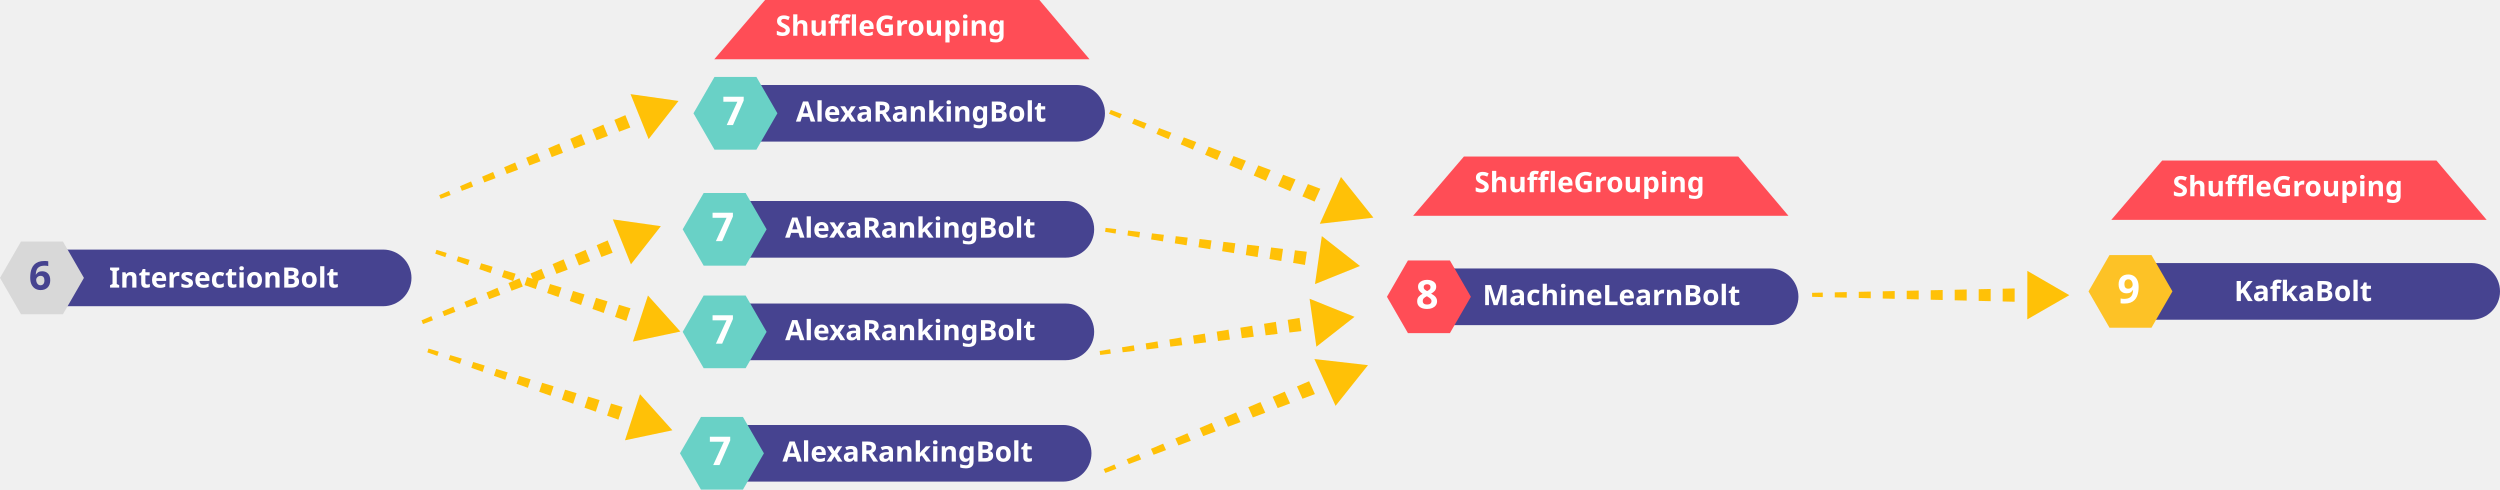
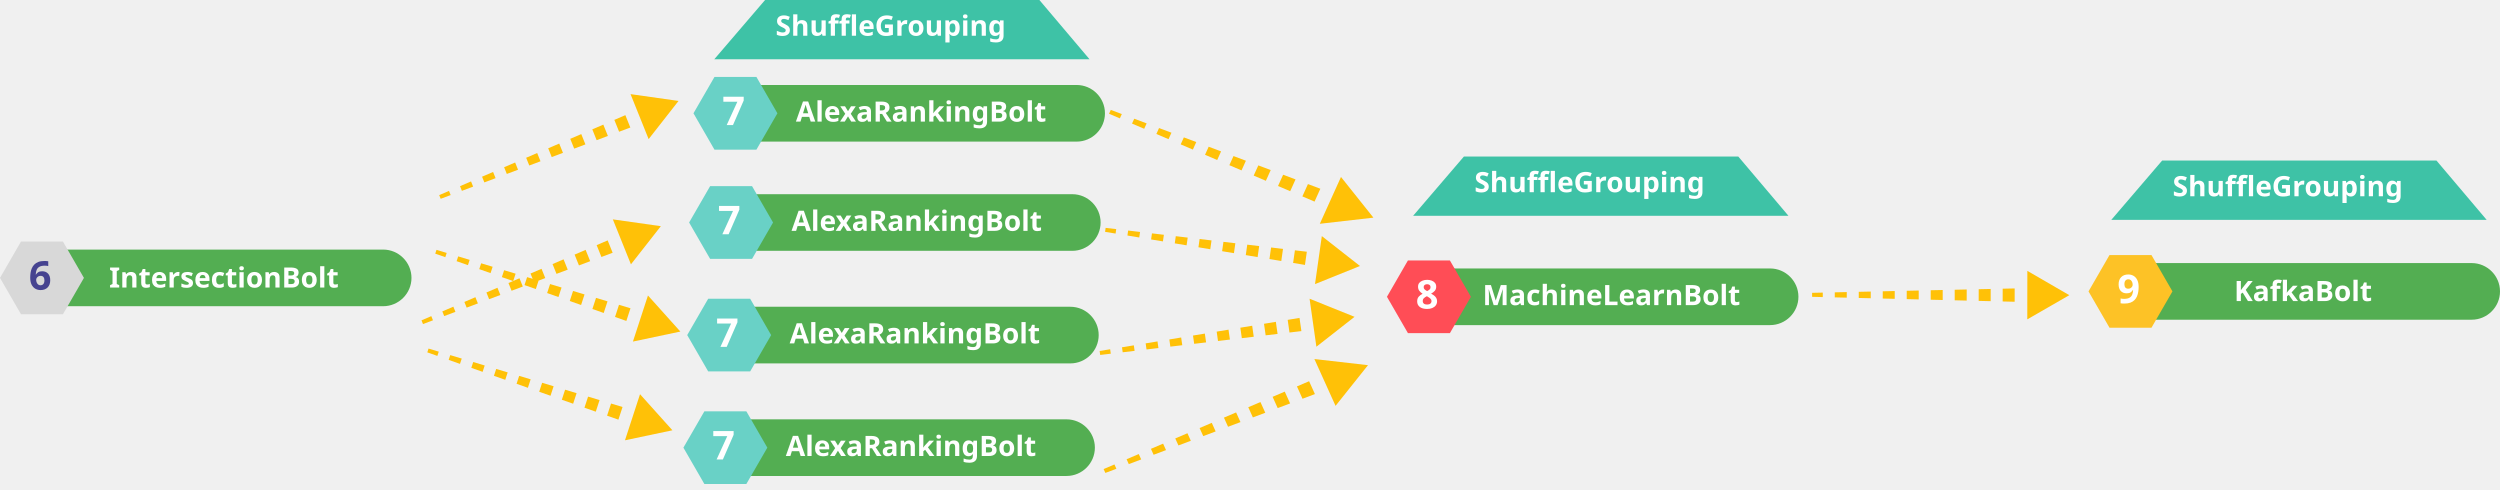
<svg xmlns="http://www.w3.org/2000/svg" width="528.263mm" height="103.462mm" viewBox="0 0 1871.8 366.597" id="svg4261" version="1.1">
  <defs id="defs4263">
    <clipPath clipPathUnits="userSpaceOnUse" id="clipPath180">
      <path d="M 0,800 800,800 800,0 0,0 0,800 Z" id="path182" />
    </clipPath>
    <clipPath clipPathUnits="userSpaceOnUse" id="clipPath296">
      <path d="M 0,800 800,800 800,0 0,0 0,800 Z" id="path298" />
    </clipPath>
    <clipPath clipPathUnits="userSpaceOnUse" id="clipPath264">
      <path d="M 0,800 800,800 800,0 0,0 0,800 Z" id="path266" />
    </clipPath>
    <clipPath clipPathUnits="userSpaceOnUse" id="clipPath232">
      <path d="M 0,800 800,800 800,0 0,0 0,800 Z" id="path234" />
    </clipPath>
    <clipPath clipPathUnits="userSpaceOnUse" id="clipPath264-3">
      <path d="M 0,800 800,800 800,0 0,0 0,800 Z" id="path266-4" />
    </clipPath>
    <clipPath clipPathUnits="userSpaceOnUse" id="clipPath296-8">
      <path d="M 0,800 800,800 800,0 0,0 0,800 Z" id="path298-6" />
    </clipPath>
    <clipPath clipPathUnits="userSpaceOnUse" id="clipPath232-2">
      <path d="M 0,800 800,800 800,0 0,0 0,800 Z" id="path234-6" />
    </clipPath>
    <clipPath clipPathUnits="userSpaceOnUse" id="clipPath264-0">
      <path d="M 0,800 800,800 800,0 0,0 0,800 Z" id="path266-6" />
    </clipPath>
    <clipPath clipPathUnits="userSpaceOnUse" id="clipPath264-1">
      <path d="M 0,800 800,800 800,0 0,0 0,800 Z" id="path266-2" />
    </clipPath>
    <clipPath clipPathUnits="userSpaceOnUse" id="clipPath264-6">
      <path d="M 0,800 800,800 800,0 0,0 0,800 Z" id="path266-5" />
    </clipPath>
    <clipPath clipPathUnits="userSpaceOnUse" id="clipPath296-9">
      <path d="M 0,800 800,800 800,0 0,0 0,800 Z" id="path298-3" />
    </clipPath>
    <clipPath clipPathUnits="userSpaceOnUse" id="clipPath296-82">
      <path d="M 0,800 800,800 800,0 0,0 0,800 Z" id="path298-9" />
    </clipPath>
    <clipPath clipPathUnits="userSpaceOnUse" id="clipPath296-5">
      <path d="M 0,800 800,800 800,0 0,0 0,800 Z" id="path298-63" />
    </clipPath>
    <clipPath clipPathUnits="userSpaceOnUse" id="clipPath264-3-7">
      <path d="M 0,800 800,800 800,0 0,0 0,800 Z" id="path266-4-1" />
    </clipPath>
    <clipPath clipPathUnits="userSpaceOnUse" id="clipPath296-8-2">
      <path d="M 0,800 800,800 800,0 0,0 0,800 Z" id="path298-6-9" />
    </clipPath>
    <clipPath clipPathUnits="userSpaceOnUse" id="clipPath296-8-2-7">
      <path d="M 0,800 800,800 800,0 0,0 0,800 Z" id="path298-6-9-8" />
    </clipPath>
    <clipPath clipPathUnits="userSpaceOnUse" id="clipPath296-8-2-5">
      <path d="M 0,800 800,800 800,0 0,0 0,800 Z" id="path298-6-9-4" />
    </clipPath>
    <clipPath clipPathUnits="userSpaceOnUse" id="clipPath296-8-2-76">
      <path d="M 0,800 800,800 800,0 0,0 0,800 Z" id="path298-6-9-2" />
    </clipPath>
    <clipPath clipPathUnits="userSpaceOnUse" id="clipPath232-2-7">
      <path d="M 0,800 800,800 800,0 0,0 0,800 Z" id="path234-6-6" />
    </clipPath>
  </defs>
  <g id="layer1" transform="translate(345.7284,-218.5597)">
    <text y="472.582" x="234.3" style="font-variant:normal;font-weight:300;font-stretch:normal;font-size:21.031px;font-family:'Chivo Light';-inkscape-font-specification:Chivo-Light;writing-mode:lr-tb;fill:#ffffff;fill-opacity:1;fill-rule:nonzero;stroke:none" id="text280">
      <tspan x="234.3" id="tspan282" y="472.582" />
    </text>
-     <g transform="matrix(1.586457,0,0,-1.25,1516.075,383.1629)" id="g444-7-5">
-       <path id="path446-7-7" style="fill:#ff4d56;fill-opacity:1;fill-rule:nonzero;stroke:none" d="m 0,0 -177.137,0 23.985,35.516 129.464,0 L 0,0 Z" />
-     </g>
-     <text id="text284-6-6-4-3" style="font-variant:normal;font-weight:bold;font-stretch:normal;font-size:21.031px;font-family:Chivo;-inkscape-font-specification:Chivo-Bold;writing-mode:lr-tb;fill:#ffffff;fill-opacity:1;fill-rule:nonzero;stroke:none" x="1280.935" y="365.502">
-       <tspan y="365.502" x="1280.935" id="tspan286-8-6-8-9">ShuffleGrouping</tspan>
-     </text>
+     <g id="g4456">
+       <path id="path446-7-7" style="fill:#3ec2a6;fill-opacity:1;fill-rule:nonzero;stroke:none" d="m 1516.075,383.163 -281.02,0 38.051,-44.395 205.389,0 37.58,44.395 z" />
+       <text y="365.502" x="1280.935" style="font-variant:normal;font-weight:bold;font-stretch:normal;font-size:21.031px;font-family:Chivo;-inkscape-font-specification:Chivo-Bold;writing-mode:lr-tb;fill:#ffffff;fill-opacity:1;fill-rule:nonzero;stroke:none" id="text284-6-6-4-3">
+         <tspan id="tspan286-8-6-8-9" x="1280.935" y="365.502">ShuffleGrouping</tspan>
+       </text>
+     </g>
    <g id="g6659-7-4-0" transform="matrix(0.6156615,0.7880108,-0.7880107,0.6156614,1017.926,52.31503)">
      <g transform="matrix(1.25,0,0,-1.25,398.1644,127.3783)" id="g108-4-8-5">
        <path id="path110-4-2-9" style="fill:#ffc107;fill-opacity:1;fill-rule:nonzero;stroke:none" d="m 0,0 -4.561,-5.553 -6.022,4.719 4.3,5.757 L 0,0 Z" />
      </g>
      <g transform="matrix(1.25,0,0,-1.25,386.7627,141.2599)" id="g112-3-7-4">
        <path id="path114-7-5-0" style="fill:#ffc107;fill-opacity:1;fill-rule:nonzero;stroke:none" d="m 0,0 -4.561,-5.553 -5.501,4.311 4.3,5.757 L 0,0 Z" />
      </g>
      <g transform="matrix(1.25,0,0,-1.25,375.3612,155.1417)" id="g116-3-2-5">
        <path id="path118-6-2-3" style="fill:#ffc107;fill-opacity:1;fill-rule:nonzero;stroke:none" d="M 0,0 -4.561,-5.553 -9.542,-1.65 -5.241,4.107 0,0 Z" />
      </g>
      <g transform="matrix(1.25,0,0,-1.25,363.9596,169.0233)" id="g120-4-4-6">
        <path id="path122-0-0-9" style="fill:#ffc107;fill-opacity:1;fill-rule:nonzero;stroke:none" d="m 0,0 -4.561,-5.553 -4.46,3.495 4.3,5.756 L 0,0 Z" />
      </g>
      <g transform="matrix(1.25,0,0,-1.25,352.558,182.9049)" id="g124-0-1-9">
        <path id="path126-5-5-8" style="fill:#ffc107;fill-opacity:1;fill-rule:nonzero;stroke:none" d="M 0,0 -4.561,-5.553 -8.5,-2.466 -4.2,3.29 0,0 Z" />
      </g>
      <g transform="matrix(1.25,0,0,-1.25,341.1565,196.7867)" id="g128-8-0-7">
        <path id="path130-0-9-7" style="fill:#ffc107;fill-opacity:1;fill-rule:nonzero;stroke:none" d="m 0,0 -4.561,-5.553 -3.418,2.679 4.3,5.756 L 0,0 Z" />
      </g>
      <g transform="matrix(1.25,0,0,-1.25,329.7549,210.6683)" id="g132-9-9-9">
        <path id="path134-9-1-6" style="fill:#ffc107;fill-opacity:1;fill-rule:nonzero;stroke:none" d="m 0,0 -4.561,-5.553 -2.897,2.271 4.3,5.756 L 0,0 Z" />
      </g>
      <g transform="matrix(1.25,0,0,-1.25,318.3534,224.5499)" id="g136-4-5-8">
        <path id="path138-3-5-4" style="fill:#ffc107;fill-opacity:1;fill-rule:nonzero;stroke:none" d="m 0,0 -4.561,-5.553 -2.376,1.862 4.3,5.757 L 0,0 Z" />
      </g>
      <g transform="matrix(1.25,0,0,-1.25,306.9517,238.4315)" id="g140-8-4-9">
        <path id="path142-3-9-0" style="fill:#ffc107;fill-opacity:1;fill-rule:nonzero;stroke:none" d="M 0,0 -4.054,-4.936 -5.939,-3.459 -2.116,1.658 0,0 Z" />
      </g>
      <g transform="matrix(1.25,0,0,-1.25,385.791,105.6533)" id="g144-6-8-1">
        <path id="path146-7-6-5" style="fill:#ffc107;fill-opacity:1;fill-rule:nonzero;stroke:none" d="M 0,0 26.94,10.842 22.859,-17.91 0,0 Z" />
      </g>
    </g>
-     <g id="g5544" transform="translate(-1020.254,18.89513)">
-       <g clip-path="url(#clipPath264-3-7)" id="g262-4" transform="matrix(1.25,0,0,-1.25,614.9867,1174.001)">
-         <g transform="translate(277.1373,596.0552)" id="g268-9">
-           <path id="path270-6" style="fill:#464390;fill-opacity:1;fill-rule:nonzero;stroke:none" d="m 0,0 -203.369,0 c -9.329,0 -16.961,7.633 -16.961,16.961 l 0,0 c 0,9.329 7.632,16.962 16.961,16.962 L 0,33.923 c 9.329,0 16.961,-7.633 16.961,-16.962 l 0,0 C 16.961,7.633 9.329,0 0,0" />
-         </g>
-         <g transform="translate(60.2002,591.2471)" id="g272-6" style="fill:#d8d8d8;fill-opacity:1">
-           <path id="path274-3" style="fill:#d8d8d8;fill-opacity:1;fill-rule:nonzero;stroke:none" d="M 0,0 -12.569,21.769 0,43.539 l 25.137,0 L 37.706,21.769 25.137,0 0,0 Z" />
-         </g>
-       </g>
-       <text y="416.549" x="696.102" style="font-variant:normal;font-weight:bold;font-stretch:normal;font-size:29.744px;font-family:Chivo;-inkscape-font-specification:Chivo-Bold;writing-mode:lr-tb;fill:#464390;fill-opacity:1;fill-rule:nonzero;stroke:none" id="text276-2">
-         <tspan x="696.102" y="416.549" id="tspan278-1">6</tspan>
-       </text>
-       <text y="414.976" x="756.266" style="font-variant:normal;font-weight:bold;font-stretch:normal;font-size:21.031px;font-family:Chivo;-inkscape-font-specification:Chivo-Bold;writing-mode:lr-tb;fill:#ffffff;fill-opacity:1;fill-rule:nonzero;stroke:none" id="text284-7">
-         <tspan id="tspan286-2" x="756.266" y="414.976">IntersectionBolt</tspan>
-       </text>
-     </g>
-     <g id="g5555" transform="translate(-334.3605,-163.9425)">
-       <g transform="matrix(1.25,0,0,-1.25,448.3116,1158.123)" id="g294-0" clip-path="url(#clipPath296-8-2)">
-         <g id="g300-8" transform="translate(277.1373,535.6735)">
-           <path d="m 0,0 -203.369,0 c -9.329,0 -16.961,7.633 -16.961,16.961 0,9.329 7.632,16.962 16.961,16.962 L 0,33.923 c 9.329,0 16.961,-7.633 16.961,-16.962 C 16.961,7.633 9.329,0 0,0" style="fill:#464390;fill-opacity:1;fill-rule:nonzero;stroke:none" id="path302-2" />
-         </g>
-         <g id="g304-6" transform="translate(60.2002,530.8654)">
-           <path d="M 0,0 -12.569,21.769 0,43.539 l 25.137,0 L 37.706,21.769 25.137,0 0,0 Z" style="fill:#69d1c6;fill-opacity:1;fill-rule:nonzero;stroke:none" id="path306-3" />
-         </g>
-       </g>
-       <text id="text308-6" style="font-variant:normal;font-weight:bold;font-stretch:normal;font-size:29.744px;font-family:Chivo;-inkscape-font-specification:Chivo-Bold;writing-mode:lr-tb;fill:#ffffff;fill-opacity:1;fill-rule:nonzero;stroke:none" x="529.427" y="476.148">
-         <tspan id="tspan310-1" y="476.148" x="529.427">7</tspan>
-       </text>
-       <text id="text316-0" style="font-variant:normal;font-weight:bold;font-stretch:normal;font-size:21.031px;font-family:Chivo;-inkscape-font-specification:Chivo-Bold;writing-mode:lr-tb;fill:#ffffff;fill-opacity:1;fill-rule:nonzero;stroke:none" x="584.54" y="473.565">
-         <tspan y="473.565" x="584.54" id="tspan318-8">AlexaRankingBolt</tspan>
-       </text>
-     </g>
-     <g transform="matrix(1.586457,0,0,-1.25,470.0624,262.9547)" id="g444-7-5-8">
-       <path id="path446-7-7-4" style="fill:#ff4d56;fill-opacity:1;fill-rule:nonzero;stroke:none" d="m 0,0 -177.137,0 23.985,35.516 129.464,0 L 0,0 Z" />
-     </g>
-     <text id="text284-6-6-4-3-51" style="font-variant:normal;font-weight:bold;font-stretch:normal;font-size:21.031px;font-family:Chivo;-inkscape-font-specification:Chivo-Bold;writing-mode:lr-tb;fill:#ffffff;fill-opacity:1;fill-rule:nonzero;stroke:none" x="234.922" y="245.294">
-       <tspan y="245.294" x="234.922" id="tspan286-8-6-8-9-5">ShuffleGrouping</tspan>
-     </text>
-     <g id="g5555-3" transform="translate(-342.4417,-77.0694)">
-       <g transform="matrix(1.25,0,0,-1.25,448.3116,1158.123)" id="g294-0-8" clip-path="url(#clipPath296-8-2-7)">
-         <g id="g300-8-5" transform="translate(277.1373,535.6735)">
-           <path d="m 0,0 -203.369,0 c -9.329,0 -16.961,7.633 -16.961,16.961 0,9.329 7.632,16.962 16.961,16.962 L 0,33.923 c 9.329,0 16.961,-7.633 16.961,-16.962 C 16.961,7.633 9.329,0 0,0" style="fill:#464390;fill-opacity:1;fill-rule:nonzero;stroke:none" id="path302-2-5" />
-         </g>
-         <g id="g304-6-4" transform="translate(60.2002,530.8654)">
-           <path d="M 0,0 -12.569,21.769 0,43.539 l 25.137,0 L 37.706,21.769 25.137,0 0,0 Z" style="fill:#69d1c6;fill-opacity:1;fill-rule:nonzero;stroke:none" id="path306-3-5" />
-         </g>
-       </g>
-       <text id="text308-6-0" style="font-variant:normal;font-weight:bold;font-stretch:normal;font-size:29.744px;font-family:Chivo;-inkscape-font-specification:Chivo-Bold;writing-mode:lr-tb;fill:#ffffff;fill-opacity:1;fill-rule:nonzero;stroke:none" x="529.427" y="476.148">
-         <tspan id="tspan310-1-1" y="476.148" x="529.427">7</tspan>
-       </text>
-       <text id="text316-0-7" style="font-variant:normal;font-weight:bold;font-stretch:normal;font-size:21.031px;font-family:Chivo;-inkscape-font-specification:Chivo-Bold;writing-mode:lr-tb;fill:#ffffff;fill-opacity:1;fill-rule:nonzero;stroke:none" x="584.54" y="473.565">
-         <tspan y="473.565" x="584.54" id="tspan318-8-6">AlexaRankingBolt</tspan>
-       </text>
-     </g>
-     <g id="g5555-2" transform="translate(-342.4417,-0.2977983)">
-       <g transform="matrix(1.25,0,0,-1.25,448.3116,1158.123)" id="g294-0-80" clip-path="url(#clipPath296-8-2-5)">
-         <g id="g300-8-0" transform="translate(277.1373,535.6735)">
-           <path d="m 0,0 -203.369,0 c -9.329,0 -16.961,7.633 -16.961,16.961 0,9.329 7.632,16.962 16.961,16.962 L 0,33.923 c 9.329,0 16.961,-7.633 16.961,-16.962 C 16.961,7.633 9.329,0 0,0" style="fill:#464390;fill-opacity:1;fill-rule:nonzero;stroke:none" id="path302-2-8" />
-         </g>
-         <g id="g304-6-2" transform="translate(60.2002,530.8654)">
-           <path d="M 0,0 -12.569,21.769 0,43.539 l 25.137,0 L 37.706,21.769 25.137,0 0,0 Z" style="fill:#69d1c6;fill-opacity:1;fill-rule:nonzero;stroke:none" id="path306-3-2" />
-         </g>
-       </g>
-       <text id="text308-6-3" style="font-variant:normal;font-weight:bold;font-stretch:normal;font-size:29.744px;font-family:Chivo;-inkscape-font-specification:Chivo-Bold;writing-mode:lr-tb;fill:#ffffff;fill-opacity:1;fill-rule:nonzero;stroke:none" x="529.427" y="476.148">
-         <tspan id="tspan310-1-3" y="476.148" x="529.427">7</tspan>
-       </text>
-       <text id="text316-0-0" style="font-variant:normal;font-weight:bold;font-stretch:normal;font-size:21.031px;font-family:Chivo;-inkscape-font-specification:Chivo-Bold;writing-mode:lr-tb;fill:#ffffff;fill-opacity:1;fill-rule:nonzero;stroke:none" x="584.54" y="473.565">
-         <tspan y="473.565" x="584.54" id="tspan318-8-3">AlexaRankingBolt</tspan>
-       </text>
-     </g>
-     <g id="g5555-7" transform="translate(-344.462,90.61593)">
-       <g transform="matrix(1.25,0,0,-1.25,448.3116,1158.123)" id="g294-0-0" clip-path="url(#clipPath296-8-2-76)">
-         <g id="g300-8-09" transform="translate(277.1373,535.6735)">
-           <path d="m 0,0 -203.369,0 c -9.329,0 -16.961,7.633 -16.961,16.961 0,9.329 7.632,16.962 16.961,16.962 L 0,33.923 c 9.329,0 16.961,-7.633 16.961,-16.962 C 16.961,7.633 9.329,0 0,0" style="fill:#464390;fill-opacity:1;fill-rule:nonzero;stroke:none" id="path302-2-51" />
-         </g>
-         <g id="g304-6-8" transform="translate(60.2002,530.8654)">
-           <path d="M 0,0 -12.569,21.769 0,43.539 l 25.137,0 L 37.706,21.769 25.137,0 0,0 Z" style="fill:#69d1c6;fill-opacity:1;fill-rule:nonzero;stroke:none" id="path306-3-0" />
-         </g>
-       </g>
-       <text id="text308-6-4" style="font-variant:normal;font-weight:bold;font-stretch:normal;font-size:29.744px;font-family:Chivo;-inkscape-font-specification:Chivo-Bold;writing-mode:lr-tb;fill:#ffffff;fill-opacity:1;fill-rule:nonzero;stroke:none" x="529.427" y="476.148">
-         <tspan id="tspan310-1-8" y="476.148" x="529.427">7</tspan>
-       </text>
-       <text id="text316-0-9" style="font-variant:normal;font-weight:bold;font-stretch:normal;font-size:21.031px;font-family:Chivo;-inkscape-font-specification:Chivo-Bold;writing-mode:lr-tb;fill:#ffffff;fill-opacity:1;fill-rule:nonzero;stroke:none" x="584.54" y="473.565">
-         <tspan y="473.565" x="584.54" id="tspan318-8-62">AlexaRankingBolt</tspan>
+     <g id="g4474">
+       <g style="fill:#53ae52;fill-opacity:1" id="g268-9" transform="matrix(1.25,0,0,-1.25,-58.84573,447.827)">
+         <path d="m 0,0 -203.369,0 c -9.329,0 -16.961,7.633 -16.961,16.961 l 0,0 c 0,9.329 7.632,16.962 16.961,16.962 L 0,33.923 c 9.329,0 16.961,-7.633 16.961,-16.962 l 0,0 C 16.961,7.633 9.329,0 0,0" style="fill:#53ae52;fill-opacity:1;fill-rule:nonzero;stroke:none" id="path270-6" />
+       </g>
+       <g style="fill:#d8d8d8;fill-opacity:1" id="g272-6" transform="matrix(1.25,0,0,-1.25,-330.0171,453.8371)">
+         <path d="M 0,0 -12.569,21.769 0,43.539 l 25.137,0 L 37.706,21.769 25.137,0 0,0 Z" style="fill:#d8d8d8;fill-opacity:1;fill-rule:nonzero;stroke:none" id="path274-3" />
+       </g>
+       <text y="435.444" x="-324.152" style="font-variant:normal;font-weight:bold;font-stretch:normal;font-size:29.744px;font-family:Chivo;-inkscape-font-specification:Chivo-Bold;writing-mode:lr-tb;fill:#464390;fill-opacity:1;fill-rule:nonzero;stroke:none" id="text276-2">
+         <tspan x="-324.152" y="435.444" id="tspan278-1">6</tspan>
+       </text>
+       <text y="433.871" x="-263.988" style="font-variant:normal;font-weight:bold;font-stretch:normal;font-size:21.031px;font-family:Chivo;-inkscape-font-specification:Chivo-Bold;writing-mode:lr-tb;fill:#ffffff;fill-opacity:1;fill-rule:nonzero;stroke:none" id="text284-7">
+         <tspan id="tspan286-2" x="-263.988" y="433.871">IntersectionBolt</tspan>
+       </text>
+     </g>
+     <g id="g4497">
+       <g style="fill:#53ae52;fill-opacity:1" transform="matrix(1.25,0,0,-1.25,460.3727,324.5884)" id="g300-8">
+         <path id="path302-2" style="fill:#53ae52;fill-opacity:1;fill-rule:nonzero;stroke:none" d="m 0,0 -203.369,0 c -9.329,0 -16.961,7.633 -16.961,16.961 0,9.329 7.632,16.962 16.961,16.962 L 0,33.923 c 9.329,0 16.961,-7.633 16.961,-16.962 C 16.961,7.633 9.329,0 0,0" />
+       </g>
+       <g transform="matrix(1.25,0,0,-1.25,189.2013,330.5985)" id="g304-6">
+         <path id="path306-3" style="fill:#69d1c6;fill-opacity:1;fill-rule:nonzero;stroke:none" d="M 0,0 -12.569,21.769 0,43.539 l 25.137,0 L 37.706,21.769 25.137,0 0,0 Z" />
+       </g>
+       <text id="text308-6" style="font-variant:normal;font-weight:bold;font-stretch:normal;font-size:29.744px;font-family:Chivo;-inkscape-font-specification:Chivo-Bold;writing-mode:lr-tb;fill:#ffffff;fill-opacity:1;fill-rule:nonzero;stroke:none" x="195.066" y="312.206">
+         <tspan id="tspan310-1" y="312.206" x="195.066">7</tspan>
+       </text>
+       <text id="text316-0" style="font-variant:normal;font-weight:bold;font-stretch:normal;font-size:21.031px;font-family:Chivo;-inkscape-font-specification:Chivo-Bold;writing-mode:lr-tb;fill:#ffffff;fill-opacity:1;fill-rule:nonzero;stroke:none" x="250.18" y="309.623">
+         <tspan y="309.623" x="250.18" id="tspan318-8">AlexaRankingBolt</tspan>
+       </text>
+     </g>
+     <g id="g4444">
+       <path id="path446-7-7-4" style="fill:#3ec2a6;fill-opacity:1;fill-rule:nonzero;stroke:none" d="m 470.062,262.955 -281.02,0 38.051,-44.395 205.389,0 37.58,44.395 z" />
+       <text y="245.294" x="234.922" style="font-variant:normal;font-weight:bold;font-stretch:normal;font-size:21.031px;font-family:Chivo;-inkscape-font-specification:Chivo-Bold;writing-mode:lr-tb;fill:#ffffff;fill-opacity:1;fill-rule:nonzero;stroke:none" id="text284-6-6-4-3-51">
+         <tspan id="tspan286-8-6-8-9-5" x="234.922" y="245.294">ShuffleGrouping</tspan>
      </text>
    </g>
    <g id="g6659-0-6" transform="matrix(0.8660254,0.5,-0.5,0.8660254,-154.9148,4.638449)">
      <g transform="matrix(1.25,0,0,-1.25,398.1644,127.3783)" id="g108-32-9">
        <path id="path110-45-9" style="fill:#ffc107;fill-opacity:1;fill-rule:nonzero;stroke:none" d="m 0,0 -4.561,-5.553 -6.022,4.719 4.3,5.757 L 0,0 Z" />
      </g>
      <g transform="matrix(1.25,0,0,-1.25,386.7627,141.2599)" id="g112-35-2">
        <path id="path114-75-9" style="fill:#ffc107;fill-opacity:1;fill-rule:nonzero;stroke:none" d="m 0,0 -4.561,-5.553 -5.501,4.311 4.3,5.757 L 0,0 Z" />
      </g>
      <g transform="matrix(1.25,0,0,-1.25,375.3612,155.1417)" id="g116-95-2">
        <path id="path118-2-71" style="fill:#ffc107;fill-opacity:1;fill-rule:nonzero;stroke:none" d="M 0,0 -4.561,-5.553 -9.542,-1.65 -5.241,4.107 0,0 Z" />
      </g>
      <g transform="matrix(1.25,0,0,-1.25,363.9596,169.0233)" id="g120-14-2">
        <path id="path122-2-2" style="fill:#ffc107;fill-opacity:1;fill-rule:nonzero;stroke:none" d="m 0,0 -4.561,-5.553 -4.46,3.495 4.3,5.756 L 0,0 Z" />
      </g>
      <g transform="matrix(1.25,0,0,-1.25,352.558,182.9049)" id="g124-7-6">
        <path id="path126-4-1" style="fill:#ffc107;fill-opacity:1;fill-rule:nonzero;stroke:none" d="M 0,0 -4.561,-5.553 -8.5,-2.466 -4.2,3.29 0,0 Z" />
      </g>
      <g transform="matrix(1.25,0,0,-1.25,341.1565,196.7867)" id="g128-6-94">
        <path id="path130-03-7" style="fill:#ffc107;fill-opacity:1;fill-rule:nonzero;stroke:none" d="m 0,0 -4.561,-5.553 -3.418,2.679 4.3,5.756 L 0,0 Z" />
      </g>
      <g transform="matrix(1.25,0,0,-1.25,329.7549,210.6683)" id="g132-95-5">
        <path id="path134-4-5" style="fill:#ffc107;fill-opacity:1;fill-rule:nonzero;stroke:none" d="m 0,0 -4.561,-5.553 -2.897,2.271 4.3,5.756 L 0,0 Z" />
      </g>
      <g transform="matrix(1.25,0,0,-1.25,318.3534,224.5499)" id="g136-5-6">
        <path id="path138-5-20" style="fill:#ffc107;fill-opacity:1;fill-rule:nonzero;stroke:none" d="m 0,0 -4.561,-5.553 -2.376,1.862 4.3,5.757 L 0,0 Z" />
      </g>
      <g transform="matrix(1.25,0,0,-1.25,306.9517,238.4315)" id="g140-4-6">
        <path id="path142-24-8" style="fill:#ffc107;fill-opacity:1;fill-rule:nonzero;stroke:none" d="M 0,0 -4.054,-4.936 -5.939,-3.459 -2.116,1.658 0,0 Z" />
      </g>
      <g transform="matrix(1.25,0,0,-1.25,385.791,105.6533)" id="g144-7-9">
        <path id="path146-2-3" style="fill:#ffc107;fill-opacity:1;fill-rule:nonzero;stroke:none" d="M 0,0 26.94,10.842 22.859,-17.91 0,0 Z" />
      </g>
    </g>
    <g id="g6659-7-4-4" transform="matrix(0.3420202,0.9396927,-0.9396926,0.3420201,100.8003,115.0495)">
      <g transform="matrix(1.25,0,0,-1.25,398.1644,127.3783)" id="g108-4-8-24">
        <path id="path110-4-2-6" style="fill:#ffc107;fill-opacity:1;fill-rule:nonzero;stroke:none" d="m 0,0 -4.561,-5.553 -6.022,4.719 4.3,5.757 L 0,0 Z" />
      </g>
      <g transform="matrix(1.25,0,0,-1.25,386.7627,141.2599)" id="g112-3-7-3">
        <path id="path114-7-5-6" style="fill:#ffc107;fill-opacity:1;fill-rule:nonzero;stroke:none" d="m 0,0 -4.561,-5.553 -5.501,4.311 4.3,5.757 L 0,0 Z" />
      </g>
      <g transform="matrix(1.25,0,0,-1.25,375.3612,155.1417)" id="g116-3-2-51">
        <path id="path118-6-2-6" style="fill:#ffc107;fill-opacity:1;fill-rule:nonzero;stroke:none" d="M 0,0 -4.561,-5.553 -9.542,-1.65 -5.241,4.107 0,0 Z" />
      </g>
      <g transform="matrix(1.25,0,0,-1.25,363.9596,169.0233)" id="g120-4-4-5">
        <path id="path122-0-0-2" style="fill:#ffc107;fill-opacity:1;fill-rule:nonzero;stroke:none" d="m 0,0 -4.561,-5.553 -4.46,3.495 4.3,5.756 L 0,0 Z" />
      </g>
      <g transform="matrix(1.25,0,0,-1.25,352.558,182.9049)" id="g124-0-1-0">
        <path id="path126-5-5-9" style="fill:#ffc107;fill-opacity:1;fill-rule:nonzero;stroke:none" d="M 0,0 -4.561,-5.553 -8.5,-2.466 -4.2,3.29 0,0 Z" />
      </g>
      <g transform="matrix(1.25,0,0,-1.25,341.1565,196.7867)" id="g128-8-0-4">
        <path id="path130-0-9-5" style="fill:#ffc107;fill-opacity:1;fill-rule:nonzero;stroke:none" d="m 0,0 -4.561,-5.553 -3.418,2.679 4.3,5.756 L 0,0 Z" />
      </g>
      <g transform="matrix(1.25,0,0,-1.25,329.7549,210.6683)" id="g132-9-9-6">
        <path id="path134-9-1-0" style="fill:#ffc107;fill-opacity:1;fill-rule:nonzero;stroke:none" d="m 0,0 -4.561,-5.553 -2.897,2.271 4.3,5.756 L 0,0 Z" />
      </g>
      <g transform="matrix(1.25,0,0,-1.25,318.3534,224.5499)" id="g136-4-5-3">
        <path id="path138-3-5-48" style="fill:#ffc107;fill-opacity:1;fill-rule:nonzero;stroke:none" d="m 0,0 -4.561,-5.553 -2.376,1.862 4.3,5.757 L 0,0 Z" />
      </g>
      <g transform="matrix(1.25,0,0,-1.25,306.9517,238.4315)" id="g140-8-4-8">
        <path id="path142-3-9-28" style="fill:#ffc107;fill-opacity:1;fill-rule:nonzero;stroke:none" d="M 0,0 -4.054,-4.936 -5.939,-3.459 -2.116,1.658 0,0 Z" />
      </g>
      <g transform="matrix(1.25,0,0,-1.25,385.791,105.6533)" id="g144-6-8-0">
        <path id="path146-7-6-6" style="fill:#ffc107;fill-opacity:1;fill-rule:nonzero;stroke:none" d="M 0,0 26.94,10.842 22.859,-17.91 0,0 Z" />
      </g>
    </g>
    <g id="g6659-0-8-0" transform="matrix(0.8660254,0.5,-0.5,0.8660254,-168.1621,98.40934)">
      <g transform="matrix(1.25,0,0,-1.25,398.1644,127.3783)" id="g108-32-5-5">
        <path id="path110-45-5-6" style="fill:#ffc107;fill-opacity:1;fill-rule:nonzero;stroke:none" d="m 0,0 -4.561,-5.553 -6.022,4.719 4.3,5.757 L 0,0 Z" />
      </g>
      <g transform="matrix(1.25,0,0,-1.25,386.7627,141.2599)" id="g112-35-7-6">
        <path id="path114-75-3-7" style="fill:#ffc107;fill-opacity:1;fill-rule:nonzero;stroke:none" d="m 0,0 -4.561,-5.553 -5.501,4.311 4.3,5.757 L 0,0 Z" />
      </g>
      <g transform="matrix(1.25,0,0,-1.25,375.3612,155.1417)" id="g116-95-1-11">
        <path id="path118-2-7-28" style="fill:#ffc107;fill-opacity:1;fill-rule:nonzero;stroke:none" d="M 0,0 -4.561,-5.553 -9.542,-1.65 -5.241,4.107 0,0 Z" />
      </g>
      <g transform="matrix(1.25,0,0,-1.25,363.9596,169.0233)" id="g120-14-0-1">
        <path id="path122-2-3-4" style="fill:#ffc107;fill-opacity:1;fill-rule:nonzero;stroke:none" d="m 0,0 -4.561,-5.553 -4.46,3.495 4.3,5.756 L 0,0 Z" />
      </g>
      <g transform="matrix(1.25,0,0,-1.25,352.558,182.9049)" id="g124-7-5-0">
        <path id="path126-4-8-3" style="fill:#ffc107;fill-opacity:1;fill-rule:nonzero;stroke:none" d="M 0,0 -4.561,-5.553 -8.5,-2.466 -4.2,3.29 0,0 Z" />
      </g>
      <g transform="matrix(1.25,0,0,-1.25,341.1565,196.7867)" id="g128-6-9-2">
        <path id="path130-03-5-22" style="fill:#ffc107;fill-opacity:1;fill-rule:nonzero;stroke:none" d="m 0,0 -4.561,-5.553 -3.418,2.679 4.3,5.756 L 0,0 Z" />
      </g>
      <g transform="matrix(1.25,0,0,-1.25,329.7549,210.6683)" id="g132-95-1-7">
        <path id="path134-4-7-7" style="fill:#ffc107;fill-opacity:1;fill-rule:nonzero;stroke:none" d="m 0,0 -4.561,-5.553 -2.897,2.271 4.3,5.756 L 0,0 Z" />
      </g>
      <g transform="matrix(1.25,0,0,-1.25,318.3534,224.5499)" id="g136-5-68-1">
        <path id="path138-5-2-0" style="fill:#ffc107;fill-opacity:1;fill-rule:nonzero;stroke:none" d="m 0,0 -4.561,-5.553 -2.376,1.862 4.3,5.757 L 0,0 Z" />
      </g>
      <g transform="matrix(1.25,0,0,-1.25,306.9517,238.4315)" id="g140-4-3-5">
        <path id="path142-24-4-4" style="fill:#ffc107;fill-opacity:1;fill-rule:nonzero;stroke:none" d="M 0,0 -4.054,-4.936 -5.939,-3.459 -2.116,1.658 0,0 Z" />
      </g>
      <g transform="matrix(1.25,0,0,-1.25,385.791,105.6533)" id="g144-7-5-4">
        <path id="path146-2-4-2" style="fill:#ffc107;fill-opacity:1;fill-rule:nonzero;stroke:none" d="M 0,0 26.94,10.842 22.859,-17.91 0,0 Z" />
      </g>
    </g>
    <g id="g6659-7-4-0-2" transform="matrix(0.3420202,0.9396927,-0.9396926,0.3420201,106.7459,41.13506)">
      <g transform="matrix(1.25,0,0,-1.25,398.1644,127.3783)" id="g108-4-8-5-04">
        <path id="path110-4-2-9-0" style="fill:#ffc107;fill-opacity:1;fill-rule:nonzero;stroke:none" d="m 0,0 -4.561,-5.553 -6.022,4.719 4.3,5.757 L 0,0 Z" />
      </g>
      <g transform="matrix(1.25,0,0,-1.25,386.7627,141.2599)" id="g112-3-7-4-6">
        <path id="path114-7-5-0-1" style="fill:#ffc107;fill-opacity:1;fill-rule:nonzero;stroke:none" d="m 0,0 -4.561,-5.553 -5.501,4.311 4.3,5.757 L 0,0 Z" />
      </g>
      <g transform="matrix(1.25,0,0,-1.25,375.3612,155.1417)" id="g116-3-2-5-8">
        <path id="path118-6-2-3-6" style="fill:#ffc107;fill-opacity:1;fill-rule:nonzero;stroke:none" d="M 0,0 -4.561,-5.553 -9.542,-1.65 -5.241,4.107 0,0 Z" />
      </g>
      <g transform="matrix(1.25,0,0,-1.25,363.9596,169.0233)" id="g120-4-4-6-2">
        <path id="path122-0-0-9-5" style="fill:#ffc107;fill-opacity:1;fill-rule:nonzero;stroke:none" d="m 0,0 -4.561,-5.553 -4.46,3.495 4.3,5.756 L 0,0 Z" />
      </g>
      <g transform="matrix(1.25,0,0,-1.25,352.558,182.9049)" id="g124-0-1-9-2">
        <path id="path126-5-5-8-9" style="fill:#ffc107;fill-opacity:1;fill-rule:nonzero;stroke:none" d="M 0,0 -4.561,-5.553 -8.5,-2.466 -4.2,3.29 0,0 Z" />
      </g>
      <g transform="matrix(1.25,0,0,-1.25,341.1565,196.7867)" id="g128-8-0-7-4">
        <path id="path130-0-9-7-2" style="fill:#ffc107;fill-opacity:1;fill-rule:nonzero;stroke:none" d="m 0,0 -4.561,-5.553 -3.418,2.679 4.3,5.756 L 0,0 Z" />
      </g>
      <g transform="matrix(1.25,0,0,-1.25,329.7549,210.6683)" id="g132-9-9-9-1">
        <path id="path134-9-1-6-6" style="fill:#ffc107;fill-opacity:1;fill-rule:nonzero;stroke:none" d="m 0,0 -4.561,-5.553 -2.897,2.271 4.3,5.756 L 0,0 Z" />
      </g>
      <g transform="matrix(1.25,0,0,-1.25,318.3534,224.5499)" id="g136-4-5-8-4">
        <path id="path138-3-5-4-6" style="fill:#ffc107;fill-opacity:1;fill-rule:nonzero;stroke:none" d="m 0,0 -4.561,-5.553 -2.376,1.862 4.3,5.757 L 0,0 Z" />
      </g>
      <g transform="matrix(1.25,0,0,-1.25,306.9517,238.4315)" id="g140-8-4-9-7">
        <path id="path142-3-9-0-4" style="fill:#ffc107;fill-opacity:1;fill-rule:nonzero;stroke:none" d="M 0,0 -4.054,-4.936 -5.939,-3.459 -2.116,1.658 0,0 Z" />
      </g>
      <g transform="matrix(1.25,0,0,-1.25,385.791,105.6533)" id="g144-6-8-1-3">
        <path id="path146-7-6-5-8" style="fill:#ffc107;fill-opacity:1;fill-rule:nonzero;stroke:none" d="M 0,0 26.94,10.842 22.859,-17.91 0,0 Z" />
      </g>
    </g>
-     <g id="g5566" transform="translate(187.8884,-103.3334)">
-       <g transform="matrix(1.25,0,0,-1.25,445.2811,1385.849)" id="g230-1" clip-path="url(#clipPath232-2-7)">
-         <g id="g236-4" transform="translate(277.1373,656.437)">
-           <path d="m 0,0 -203.369,0 c -9.329,0 -16.961,7.633 -16.961,16.961 l 0,0 c 0,9.329 7.632,16.962 16.961,16.962 L 0,33.923 c 9.329,0 16.961,-7.633 16.961,-16.962 l 0,0 C 16.961,7.633 9.329,0 0,0" style="fill:#464390;fill-opacity:1;fill-rule:nonzero;stroke:none" id="path238-5" />
-         </g>
-         <g id="g240-7" transform="translate(60.2002,651.6289)">
-           <path d="M 0,0 -12.569,21.769 0,43.539 l 25.137,0 L 37.706,21.769 25.137,0 0,0 Z" style="fill:#ff4d56;fill-opacity:1;fill-rule:nonzero;stroke:none" id="path242-9" />
-         </g>
-       </g>
-       <text id="text244-1" style="font-variant:normal;font-weight:bold;font-stretch:normal;font-size:29.744px;font-family:Chivo;-inkscape-font-specification:Chivo-Bold;writing-mode:lr-tb;fill:#ffffff;fill-opacity:1;fill-rule:nonzero;stroke:none" x="526.396" y="552.92">
-         <tspan id="tspan246-3" y="552.92" x="526.396">8</tspan>
-       </text>
-       <text id="text252-0" style="font-variant:normal;font-weight:bold;font-stretch:normal;font-size:21.031px;font-family:Chivo;-inkscape-font-specification:Chivo-Bold;writing-mode:lr-tb;fill:#ffffff;fill-opacity:1;fill-rule:nonzero;stroke:none" x="576.459" y="550.337">
-         <tspan y="550.337" x="576.459" id="tspan254-4">MachineLearnBolt</tspan>
-       </text>
-     </g>
-     <g transform="matrix(1.586457,0,0,-1.25,993.3214,380.1324)" id="g444-7-5-8-7">
-       <path id="path446-7-7-4-8" style="fill:#ff4d56;fill-opacity:1;fill-rule:nonzero;stroke:none" d="m 0,0 -177.137,0 23.985,35.516 129.464,0 L 0,0 Z" />
-     </g>
-     <text id="text284-6-6-4-3-51-2" style="font-variant:normal;font-weight:bold;font-stretch:normal;font-size:21.031px;font-family:Chivo;-inkscape-font-specification:Chivo-Bold;writing-mode:lr-tb;fill:#ffffff;fill-opacity:1;fill-rule:nonzero;stroke:none" x="758.181" y="362.471">
-       <tspan y="362.471" x="758.181" id="tspan286-8-6-8-9-5-2">ShuffleGrouping</tspan>
-     </text>
+     <g id="g4603">
+       <g style="fill:#53ae52;fill-opacity:1" transform="matrix(1.25,0,0,-1.25,979.5911,461.9692)" id="g236-4">
+         <path id="path238-5" style="fill:#53ae52;fill-opacity:1;fill-rule:nonzero;stroke:none" d="m 0,0 -203.369,0 c -9.329,0 -16.961,7.633 -16.961,16.961 l 0,0 c 0,9.329 7.632,16.962 16.961,16.962 L 0,33.923 c 9.329,0 16.961,-7.633 16.961,-16.962 l 0,0 C 16.961,7.633 9.329,0 0,0" />
+       </g>
+       <g transform="matrix(1.25,0,0,-1.25,708.4197,467.9793)" id="g240-7">
+         <path id="path242-9" style="fill:#ff4d56;fill-opacity:1;fill-rule:nonzero;stroke:none" d="M 0,0 -12.569,21.769 0,43.539 l 25.137,0 L 37.706,21.769 25.137,0 0,0 Z" />
+       </g>
+       <text id="text244-1" style="font-variant:normal;font-weight:bold;font-stretch:normal;font-size:29.744px;font-family:Chivo;-inkscape-font-specification:Chivo-Bold;writing-mode:lr-tb;fill:#ffffff;fill-opacity:1;fill-rule:nonzero;stroke:none" x="714.285" y="449.586">
+         <tspan id="tspan246-3" y="449.586" x="714.285">8</tspan>
+       </text>
+       <text id="text252-0" style="font-variant:normal;font-weight:bold;font-stretch:normal;font-size:21.031px;font-family:Chivo;-inkscape-font-specification:Chivo-Bold;writing-mode:lr-tb;fill:#ffffff;fill-opacity:1;fill-rule:nonzero;stroke:none" x="764.348" y="447.004">
+         <tspan y="447.004" x="764.348" id="tspan254-4">MachineLearnBolt</tspan>
+       </text>
+     </g>
+     <g id="g4450">
+       <path id="path446-7-7-4-8" style="fill:#3ec2a6;fill-opacity:1;fill-rule:nonzero;stroke:none" d="m 993.321,380.132 -281.02,0 38.051,-44.395 205.389,0 37.58,44.395 z" />
+       <text y="362.471" x="758.181" style="font-variant:normal;font-weight:bold;font-stretch:normal;font-size:21.031px;font-family:Chivo;-inkscape-font-specification:Chivo-Bold;writing-mode:lr-tb;fill:#ffffff;fill-opacity:1;fill-rule:nonzero;stroke:none" id="text284-6-6-4-3-51-2">
+         <tspan id="tspan286-8-6-8-9-5-2" x="758.181" y="362.471">ShuffleGrouping</tspan>
+       </text>
+     </g>
    <g id="g6659-0-62" transform="matrix(0.5,0.8660254,-0.8660254,0.5,542.5475,8.394922)">
      <g transform="matrix(1.25,0,0,-1.25,398.1644,127.3783)" id="g108-32-1">
        <path id="path110-45-95" style="fill:#ffc107;fill-opacity:1;fill-rule:nonzero;stroke:none" d="m 0,0 -4.561,-5.553 -6.022,4.719 4.3,5.757 L 0,0 Z" />
      </g>
      <g transform="matrix(1.25,0,0,-1.25,386.7627,141.2599)" id="g112-35-6">
        <path id="path114-75-2" style="fill:#ffc107;fill-opacity:1;fill-rule:nonzero;stroke:none" d="m 0,0 -4.561,-5.553 -5.501,4.311 4.3,5.757 L 0,0 Z" />
      </g>
      <g transform="matrix(1.25,0,0,-1.25,375.3612,155.1417)" id="g116-95-9">
        <path id="path118-2-0" style="fill:#ffc107;fill-opacity:1;fill-rule:nonzero;stroke:none" d="M 0,0 -4.561,-5.553 -9.542,-1.65 -5.241,4.107 0,0 Z" />
      </g>
      <g transform="matrix(1.25,0,0,-1.25,363.9596,169.0233)" id="g120-14-5">
        <path id="path122-2-6" style="fill:#ffc107;fill-opacity:1;fill-rule:nonzero;stroke:none" d="m 0,0 -4.561,-5.553 -4.46,3.495 4.3,5.756 L 0,0 Z" />
      </g>
      <g transform="matrix(1.25,0,0,-1.25,352.558,182.9049)" id="g124-7-4">
        <path id="path126-4-0" style="fill:#ffc107;fill-opacity:1;fill-rule:nonzero;stroke:none" d="M 0,0 -4.561,-5.553 -8.5,-2.466 -4.2,3.29 0,0 Z" />
      </g>
      <g transform="matrix(1.25,0,0,-1.25,341.1565,196.7867)" id="g128-6-4">
        <path id="path130-03-15" style="fill:#ffc107;fill-opacity:1;fill-rule:nonzero;stroke:none" d="m 0,0 -4.561,-5.553 -3.418,2.679 4.3,5.756 L 0,0 Z" />
      </g>
      <g transform="matrix(1.25,0,0,-1.25,329.7549,210.6683)" id="g132-95-56">
        <path id="path134-4-0" style="fill:#ffc107;fill-opacity:1;fill-rule:nonzero;stroke:none" d="m 0,0 -4.561,-5.553 -2.897,2.271 4.3,5.756 L 0,0 Z" />
      </g>
      <g transform="matrix(1.25,0,0,-1.25,318.3534,224.5499)" id="g136-5-0">
        <path id="path138-5-4" style="fill:#ffc107;fill-opacity:1;fill-rule:nonzero;stroke:none" d="m 0,0 -4.561,-5.553 -2.376,1.862 4.3,5.757 L 0,0 Z" />
      </g>
      <g transform="matrix(1.25,0,0,-1.25,306.9517,238.4315)" id="g140-4-2">
        <path id="path142-24-6" style="fill:#ffc107;fill-opacity:1;fill-rule:nonzero;stroke:none" d="M 0,0 -4.054,-4.936 -5.939,-3.459 -2.116,1.658 0,0 Z" />
      </g>
      <g transform="matrix(1.25,0,0,-1.25,385.791,105.6533)" id="g144-7-1">
        <path id="path146-2-30" style="fill:#ffc107;fill-opacity:1;fill-rule:nonzero;stroke:none" d="M 0,0 26.94,10.842 22.859,-17.91 0,0 Z" />
      </g>
    </g>
    <g id="g6659-0-62-4" transform="matrix(0.2882386,1.013972,-1.075721,0.2716929,660.7463,-68.83033)">
      <g transform="matrix(1.25,0,0,-1.25,398.1644,127.3783)" id="g108-32-1-3">
        <path id="path110-45-95-2" style="fill:#ffc107;fill-opacity:1;fill-rule:nonzero;stroke:none" d="m 0,0 -4.561,-5.553 -6.022,4.719 4.3,5.757 L 0,0 Z" />
      </g>
      <g transform="matrix(1.25,0,0,-1.25,386.7627,141.2599)" id="g112-35-6-6">
        <path id="path114-75-2-3" style="fill:#ffc107;fill-opacity:1;fill-rule:nonzero;stroke:none" d="m 0,0 -4.561,-5.553 -5.501,4.311 4.3,5.757 L 0,0 Z" />
      </g>
      <g transform="matrix(1.25,0,0,-1.25,375.3612,155.1417)" id="g116-95-9-8">
        <path id="path118-2-0-1" style="fill:#ffc107;fill-opacity:1;fill-rule:nonzero;stroke:none" d="M 0,0 -4.561,-5.553 -9.542,-1.65 -5.241,4.107 0,0 Z" />
      </g>
      <g transform="matrix(1.25,0,0,-1.25,363.9596,169.0233)" id="g120-14-5-5">
        <path id="path122-2-6-4" style="fill:#ffc107;fill-opacity:1;fill-rule:nonzero;stroke:none" d="m 0,0 -4.561,-5.553 -4.46,3.495 4.3,5.756 L 0,0 Z" />
      </g>
      <g transform="matrix(1.25,0,0,-1.25,352.558,182.9049)" id="g124-7-4-3">
        <path id="path126-4-0-8" style="fill:#ffc107;fill-opacity:1;fill-rule:nonzero;stroke:none" d="M 0,0 -4.561,-5.553 -8.5,-2.466 -4.2,3.29 0,0 Z" />
      </g>
      <g transform="matrix(1.25,0,0,-1.25,341.1565,196.7867)" id="g128-6-4-3">
        <path id="path130-03-15-1" style="fill:#ffc107;fill-opacity:1;fill-rule:nonzero;stroke:none" d="m 0,0 -4.561,-5.553 -3.418,2.679 4.3,5.756 L 0,0 Z" />
      </g>
      <g transform="matrix(1.25,0,0,-1.25,329.7549,210.6683)" id="g132-95-56-6">
        <path id="path134-4-0-6" style="fill:#ffc107;fill-opacity:1;fill-rule:nonzero;stroke:none" d="m 0,0 -4.561,-5.553 -2.897,2.271 4.3,5.756 L 0,0 Z" />
      </g>
      <g transform="matrix(1.25,0,0,-1.25,318.3534,224.5499)" id="g136-5-0-3">
        <path id="path138-5-4-6" style="fill:#ffc107;fill-opacity:1;fill-rule:nonzero;stroke:none" d="m 0,0 -4.561,-5.553 -2.376,1.862 4.3,5.757 L 0,0 Z" />
      </g>
      <g transform="matrix(1.25,0,0,-1.25,306.9517,238.4315)" id="g140-4-2-8">
        <path id="path142-24-6-1" style="fill:#ffc107;fill-opacity:1;fill-rule:nonzero;stroke:none" d="M 0,0 -4.054,-4.936 -5.939,-3.459 -2.116,1.658 0,0 Z" />
      </g>
      <g transform="matrix(1.25,0,0,-1.25,385.791,105.6533)" id="g144-7-1-1">
        <path id="path146-2-30-1" style="fill:#ffc107;fill-opacity:1;fill-rule:nonzero;stroke:none" d="M 0,0 26.94,10.842 22.859,-17.91 0,0 Z" />
      </g>
    </g>
    <g id="g6659-0-62-40" transform="matrix(0.5,-0.8660254,-0.8660254,-0.5,538.4792,865.0941)">
      <g transform="matrix(1.25,0,0,-1.25,398.1644,127.3783)" id="g108-32-1-1">
        <path id="path110-45-95-9" style="fill:#ffc107;fill-opacity:1;fill-rule:nonzero;stroke:none" d="m 0,0 -4.561,-5.553 -6.022,4.719 4.3,5.757 L 0,0 Z" />
      </g>
      <g transform="matrix(1.25,0,0,-1.25,386.7627,141.2599)" id="g112-35-6-65">
        <path id="path114-75-2-8" style="fill:#ffc107;fill-opacity:1;fill-rule:nonzero;stroke:none" d="m 0,0 -4.561,-5.553 -5.501,4.311 4.3,5.757 L 0,0 Z" />
      </g>
      <g transform="matrix(1.25,0,0,-1.25,375.3612,155.1417)" id="g116-95-9-0">
        <path id="path118-2-0-5" style="fill:#ffc107;fill-opacity:1;fill-rule:nonzero;stroke:none" d="M 0,0 -4.561,-5.553 -9.542,-1.65 -5.241,4.107 0,0 Z" />
      </g>
      <g transform="matrix(1.25,0,0,-1.25,363.9596,169.0233)" id="g120-14-5-0">
        <path id="path122-2-6-3" style="fill:#ffc107;fill-opacity:1;fill-rule:nonzero;stroke:none" d="m 0,0 -4.561,-5.553 -4.46,3.495 4.3,5.756 L 0,0 Z" />
      </g>
      <g transform="matrix(1.25,0,0,-1.25,352.558,182.9049)" id="g124-7-4-7">
        <path id="path126-4-0-2" style="fill:#ffc107;fill-opacity:1;fill-rule:nonzero;stroke:none" d="M 0,0 -4.561,-5.553 -8.5,-2.466 -4.2,3.29 0,0 Z" />
      </g>
      <g transform="matrix(1.25,0,0,-1.25,341.1565,196.7867)" id="g128-6-4-4">
        <path id="path130-03-15-7" style="fill:#ffc107;fill-opacity:1;fill-rule:nonzero;stroke:none" d="m 0,0 -4.561,-5.553 -3.418,2.679 4.3,5.756 L 0,0 Z" />
      </g>
      <g transform="matrix(1.25,0,0,-1.25,329.7549,210.6683)" id="g132-95-56-4">
        <path id="path134-4-0-5" style="fill:#ffc107;fill-opacity:1;fill-rule:nonzero;stroke:none" d="m 0,0 -4.561,-5.553 -2.897,2.271 4.3,5.756 L 0,0 Z" />
      </g>
      <g transform="matrix(1.25,0,0,-1.25,318.3534,224.5499)" id="g136-5-0-1">
        <path id="path138-5-4-5" style="fill:#ffc107;fill-opacity:1;fill-rule:nonzero;stroke:none" d="m 0,0 -4.561,-5.553 -2.376,1.862 4.3,5.757 L 0,0 Z" />
      </g>
      <g transform="matrix(1.25,0,0,-1.25,306.9517,238.4315)" id="g140-4-2-3">
        <path id="path142-24-6-8" style="fill:#ffc107;fill-opacity:1;fill-rule:nonzero;stroke:none" d="M 0,0 -4.054,-4.936 -5.939,-3.459 -2.116,1.658 0,0 Z" />
      </g>
      <g transform="matrix(1.25,0,0,-1.25,385.791,105.6533)" id="g144-7-1-4">
        <path id="path146-2-30-5" style="fill:#ffc107;fill-opacity:1;fill-rule:nonzero;stroke:none" d="M 0,0 26.94,10.842 22.859,-17.91 0,0 Z" />
      </g>
    </g>
    <g id="g6659-0-62-4-6" transform="matrix(0.2882386,-1.013972,-1.075721,-0.2716929,656.678,942.3194)">
      <g transform="matrix(1.25,0,0,-1.25,398.1644,127.3783)" id="g108-32-1-3-8">
        <path id="path110-45-95-2-9" style="fill:#ffc107;fill-opacity:1;fill-rule:nonzero;stroke:none" d="m 0,0 -4.561,-5.553 -6.022,4.719 4.3,5.757 L 0,0 Z" />
      </g>
      <g transform="matrix(1.25,0,0,-1.25,386.7627,141.2599)" id="g112-35-6-6-0">
        <path id="path114-75-2-3-8" style="fill:#ffc107;fill-opacity:1;fill-rule:nonzero;stroke:none" d="m 0,0 -4.561,-5.553 -5.501,4.311 4.3,5.757 L 0,0 Z" />
      </g>
      <g transform="matrix(1.25,0,0,-1.25,375.3612,155.1417)" id="g116-95-9-8-1">
        <path id="path118-2-0-1-0" style="fill:#ffc107;fill-opacity:1;fill-rule:nonzero;stroke:none" d="M 0,0 -4.561,-5.553 -9.542,-1.65 -5.241,4.107 0,0 Z" />
      </g>
      <g transform="matrix(1.25,0,0,-1.25,363.9596,169.0233)" id="g120-14-5-5-4">
        <path id="path122-2-6-4-7" style="fill:#ffc107;fill-opacity:1;fill-rule:nonzero;stroke:none" d="m 0,0 -4.561,-5.553 -4.46,3.495 4.3,5.756 L 0,0 Z" />
      </g>
      <g transform="matrix(1.25,0,0,-1.25,352.558,182.9049)" id="g124-7-4-3-6">
        <path id="path126-4-0-8-4" style="fill:#ffc107;fill-opacity:1;fill-rule:nonzero;stroke:none" d="M 0,0 -4.561,-5.553 -8.5,-2.466 -4.2,3.29 0,0 Z" />
      </g>
      <g transform="matrix(1.25,0,0,-1.25,341.1565,196.7867)" id="g128-6-4-3-0">
        <path id="path130-03-15-1-2" style="fill:#ffc107;fill-opacity:1;fill-rule:nonzero;stroke:none" d="m 0,0 -4.561,-5.553 -3.418,2.679 4.3,5.756 L 0,0 Z" />
      </g>
      <g transform="matrix(1.25,0,0,-1.25,329.7549,210.6683)" id="g132-95-56-6-3">
        <path id="path134-4-0-6-6" style="fill:#ffc107;fill-opacity:1;fill-rule:nonzero;stroke:none" d="m 0,0 -4.561,-5.553 -2.897,2.271 4.3,5.756 L 0,0 Z" />
      </g>
      <g transform="matrix(1.25,0,0,-1.25,318.3534,224.5499)" id="g136-5-0-3-6">
        <path id="path138-5-4-6-8" style="fill:#ffc107;fill-opacity:1;fill-rule:nonzero;stroke:none" d="m 0,0 -4.561,-5.553 -2.376,1.862 4.3,5.757 L 0,0 Z" />
      </g>
      <g transform="matrix(1.25,0,0,-1.25,306.9517,238.4315)" id="g140-4-2-8-4">
        <path id="path142-24-6-1-8" style="fill:#ffc107;fill-opacity:1;fill-rule:nonzero;stroke:none" d="M 0,0 -4.054,-4.936 -5.939,-3.459 -2.116,1.658 0,0 Z" />
      </g>
      <g transform="matrix(1.25,0,0,-1.25,385.791,105.6533)" id="g144-7-1-1-4">
        <path id="path146-2-30-1-3" style="fill:#ffc107;fill-opacity:1;fill-rule:nonzero;stroke:none" d="M 0,0 26.94,10.842 22.859,-17.91 0,0 Z" />
      </g>
    </g>
-     <g id="g5577" transform="translate(932.3708,-183.1354)">
-       <g transform="matrix(1.25,0,0,-1.25,572.4996,641.064)" id="g204-1">
-         <path id="path206-6" style="fill:#464390;fill-opacity:1;fill-rule:nonzero;stroke:none" d="m 0,0 -203.369,0 c -9.329,0 -16.961,7.633 -16.961,16.961 0,9.329 7.632,16.962 16.961,16.962 L 0,33.923 c 9.329,0 16.961,-7.633 16.961,-16.962 C 16.961,7.633 9.329,0 0,0" />
-       </g>
-       <g transform="matrix(1.25,0,0,-1.25,301.3282,647.0741)" id="g208-7">
+     <g id="g4622">
+       <path d="m 1504.87,457.929 -254.211,0 c -11.661,0 -21.201,-9.541 -21.201,-21.201 0,-11.661 9.54,-21.203 21.201,-21.203 l 254.211,0 c 11.661,0 21.201,9.541 21.201,21.203 0,11.66 -9.54,21.201 -21.201,21.201" style="fill:#53ae52;fill-opacity:1;fill-rule:nonzero;stroke:none" id="path206-6" />
+       <g transform="matrix(1.25,0,0,-1.25,1233.699,463.9387)" id="g208-7">
        <path id="path210-2" style="fill:#fdc226;fill-opacity:1;fill-rule:nonzero;stroke:none" d="M 0,0 -12.569,21.769 0,43.539 l 25.137,0 L 37.706,21.769 25.137,0 0,0 Z" />
      </g>
-       <text id="text212-7" style="font-variant:normal;font-weight:bold;font-stretch:normal;font-size:29.744px;font-family:Chivo;-inkscape-font-specification:Chivo-Bold;writing-mode:lr-tb;fill:#ffffff;fill-opacity:1;fill-rule:nonzero;stroke:none" x="307.193" y="628.682">
-         <tspan id="tspan214-3" y="628.682" x="307.193">9</tspan>
-       </text>
-       <text id="text220-91" style="font-variant:normal;font-weight:bold;font-stretch:normal;font-size:21.031px;font-family:Chivo;-inkscape-font-specification:Chivo-Bold;writing-mode:lr-tb;fill:#ffffff;fill-opacity:1;fill-rule:nonzero;stroke:none" x="394.632" y="627.108">
-         <tspan y="627.108" x="394.632" id="tspan222-7">KafkaBolt</tspan>
+       <text id="text212-7" style="font-variant:normal;font-weight:bold;font-stretch:normal;font-size:29.744px;font-family:Chivo;-inkscape-font-specification:Chivo-Bold;writing-mode:lr-tb;fill:#ffffff;fill-opacity:1;fill-rule:nonzero;stroke:none" x="1239.564" y="445.546">
+         <tspan id="tspan214-3" y="445.546" x="1239.564">9</tspan>
+       </text>
+       <text id="text220-91" style="font-variant:normal;font-weight:bold;font-stretch:normal;font-size:21.031px;font-family:Chivo;-inkscape-font-specification:Chivo-Bold;writing-mode:lr-tb;fill:#ffffff;fill-opacity:1;fill-rule:nonzero;stroke:none" x="1327.003" y="443.973">
+         <tspan y="443.973" x="1327.003" id="tspan222-7">KafkaBolt</tspan>
+       </text>
+     </g>
+     <g transform="translate(-3.260339,81.77031)" id="g4497-6">
+       <g style="fill:#53ae52;fill-opacity:1" transform="matrix(1.25,0,0,-1.25,460.3727,324.5884)" id="g300-8-3">
+         <path id="path302-2-5" style="fill:#53ae52;fill-opacity:1;fill-rule:nonzero;stroke:none" d="m 0,0 -203.369,0 c -9.329,0 -16.961,7.633 -16.961,16.961 0,9.329 7.632,16.962 16.961,16.962 L 0,33.923 c 9.329,0 16.961,-7.633 16.961,-16.962 C 16.961,7.633 9.329,0 0,0" />
+       </g>
+       <g transform="matrix(1.25,0,0,-1.25,189.2013,330.5985)" id="g304-6-5">
+         <path id="path306-3-6" style="fill:#69d1c6;fill-opacity:1;fill-rule:nonzero;stroke:none" d="M 0,0 -12.569,21.769 0,43.539 l 25.137,0 L 37.706,21.769 25.137,0 0,0 Z" />
+       </g>
+       <text id="text308-6-6" style="font-variant:normal;font-weight:bold;font-stretch:normal;font-size:29.744px;font-family:Chivo;-inkscape-font-specification:Chivo-Bold;writing-mode:lr-tb;fill:#ffffff;fill-opacity:1;fill-rule:nonzero;stroke:none" x="195.066" y="312.206">
+         <tspan id="tspan310-1-4" y="312.206" x="195.066">7</tspan>
+       </text>
+       <text id="text316-0-2" style="font-variant:normal;font-weight:bold;font-stretch:normal;font-size:21.031px;font-family:Chivo;-inkscape-font-specification:Chivo-Bold;writing-mode:lr-tb;fill:#ffffff;fill-opacity:1;fill-rule:nonzero;stroke:none" x="250.18" y="309.623">
+         <tspan y="309.623" x="250.18" id="tspan318-8-6">AlexaRankingBolt</tspan>
+       </text>
+     </g>
+     <g transform="translate(-4.688911,166.056)" id="g4497-5">
+       <g style="fill:#53ae52;fill-opacity:1" transform="matrix(1.25,0,0,-1.25,460.3727,324.5884)" id="g300-8-4">
+         <path id="path302-2-8" style="fill:#53ae52;fill-opacity:1;fill-rule:nonzero;stroke:none" d="m 0,0 -203.369,0 c -9.329,0 -16.961,7.633 -16.961,16.961 0,9.329 7.632,16.962 16.961,16.962 L 0,33.923 c 9.329,0 16.961,-7.633 16.961,-16.962 C 16.961,7.633 9.329,0 0,0" />
+       </g>
+       <g transform="matrix(1.25,0,0,-1.25,189.2013,330.5985)" id="g304-6-3">
+         <path id="path306-3-4" style="fill:#69d1c6;fill-opacity:1;fill-rule:nonzero;stroke:none" d="M 0,0 -12.569,21.769 0,43.539 l 25.137,0 L 37.706,21.769 25.137,0 0,0 Z" />
+       </g>
+       <text id="text308-6-1" style="font-variant:normal;font-weight:bold;font-stretch:normal;font-size:29.744px;font-family:Chivo;-inkscape-font-specification:Chivo-Bold;writing-mode:lr-tb;fill:#ffffff;fill-opacity:1;fill-rule:nonzero;stroke:none" x="195.066" y="312.206">
+         <tspan id="tspan310-1-0" y="312.206" x="195.066">7</tspan>
+       </text>
+       <text id="text316-0-7" style="font-variant:normal;font-weight:bold;font-stretch:normal;font-size:21.031px;font-family:Chivo;-inkscape-font-specification:Chivo-Bold;writing-mode:lr-tb;fill:#ffffff;fill-opacity:1;fill-rule:nonzero;stroke:none" x="250.18" y="309.623">
+         <tspan y="309.623" x="250.18" id="tspan318-8-4">AlexaRankingBolt</tspan>
+       </text>
+     </g>
+     <g transform="translate(-7.546054,250.3417)" id="g4497-7">
+       <g style="fill:#53ae52;fill-opacity:1" transform="matrix(1.25,0,0,-1.25,460.3727,324.5884)" id="g300-8-9">
+         <path id="path302-2-2" style="fill:#53ae52;fill-opacity:1;fill-rule:nonzero;stroke:none" d="m 0,0 -203.369,0 c -9.329,0 -16.961,7.633 -16.961,16.961 0,9.329 7.632,16.962 16.961,16.962 L 0,33.923 c 9.329,0 16.961,-7.633 16.961,-16.962 C 16.961,7.633 9.329,0 0,0" />
+       </g>
+       <g transform="matrix(1.25,0,0,-1.25,189.2013,330.5985)" id="g304-6-7">
+         <path id="path306-3-5" style="fill:#69d1c6;fill-opacity:1;fill-rule:nonzero;stroke:none" d="M 0,0 -12.569,21.769 0,43.539 l 25.137,0 L 37.706,21.769 25.137,0 0,0 Z" />
+       </g>
+       <text id="text308-6-0" style="font-variant:normal;font-weight:bold;font-stretch:normal;font-size:29.744px;font-family:Chivo;-inkscape-font-specification:Chivo-Bold;writing-mode:lr-tb;fill:#ffffff;fill-opacity:1;fill-rule:nonzero;stroke:none" x="195.066" y="312.206">
+         <tspan id="tspan310-1-6" y="312.206" x="195.066">7</tspan>
+       </text>
+       <text id="text316-0-0" style="font-variant:normal;font-weight:bold;font-stretch:normal;font-size:21.031px;font-family:Chivo;-inkscape-font-specification:Chivo-Bold;writing-mode:lr-tb;fill:#ffffff;fill-opacity:1;fill-rule:nonzero;stroke:none" x="250.18" y="309.623">
+         <tspan y="309.623" x="250.18" id="tspan318-8-5">AlexaRankingBolt</tspan>
      </text>
    </g>
  </g>
</svg>
